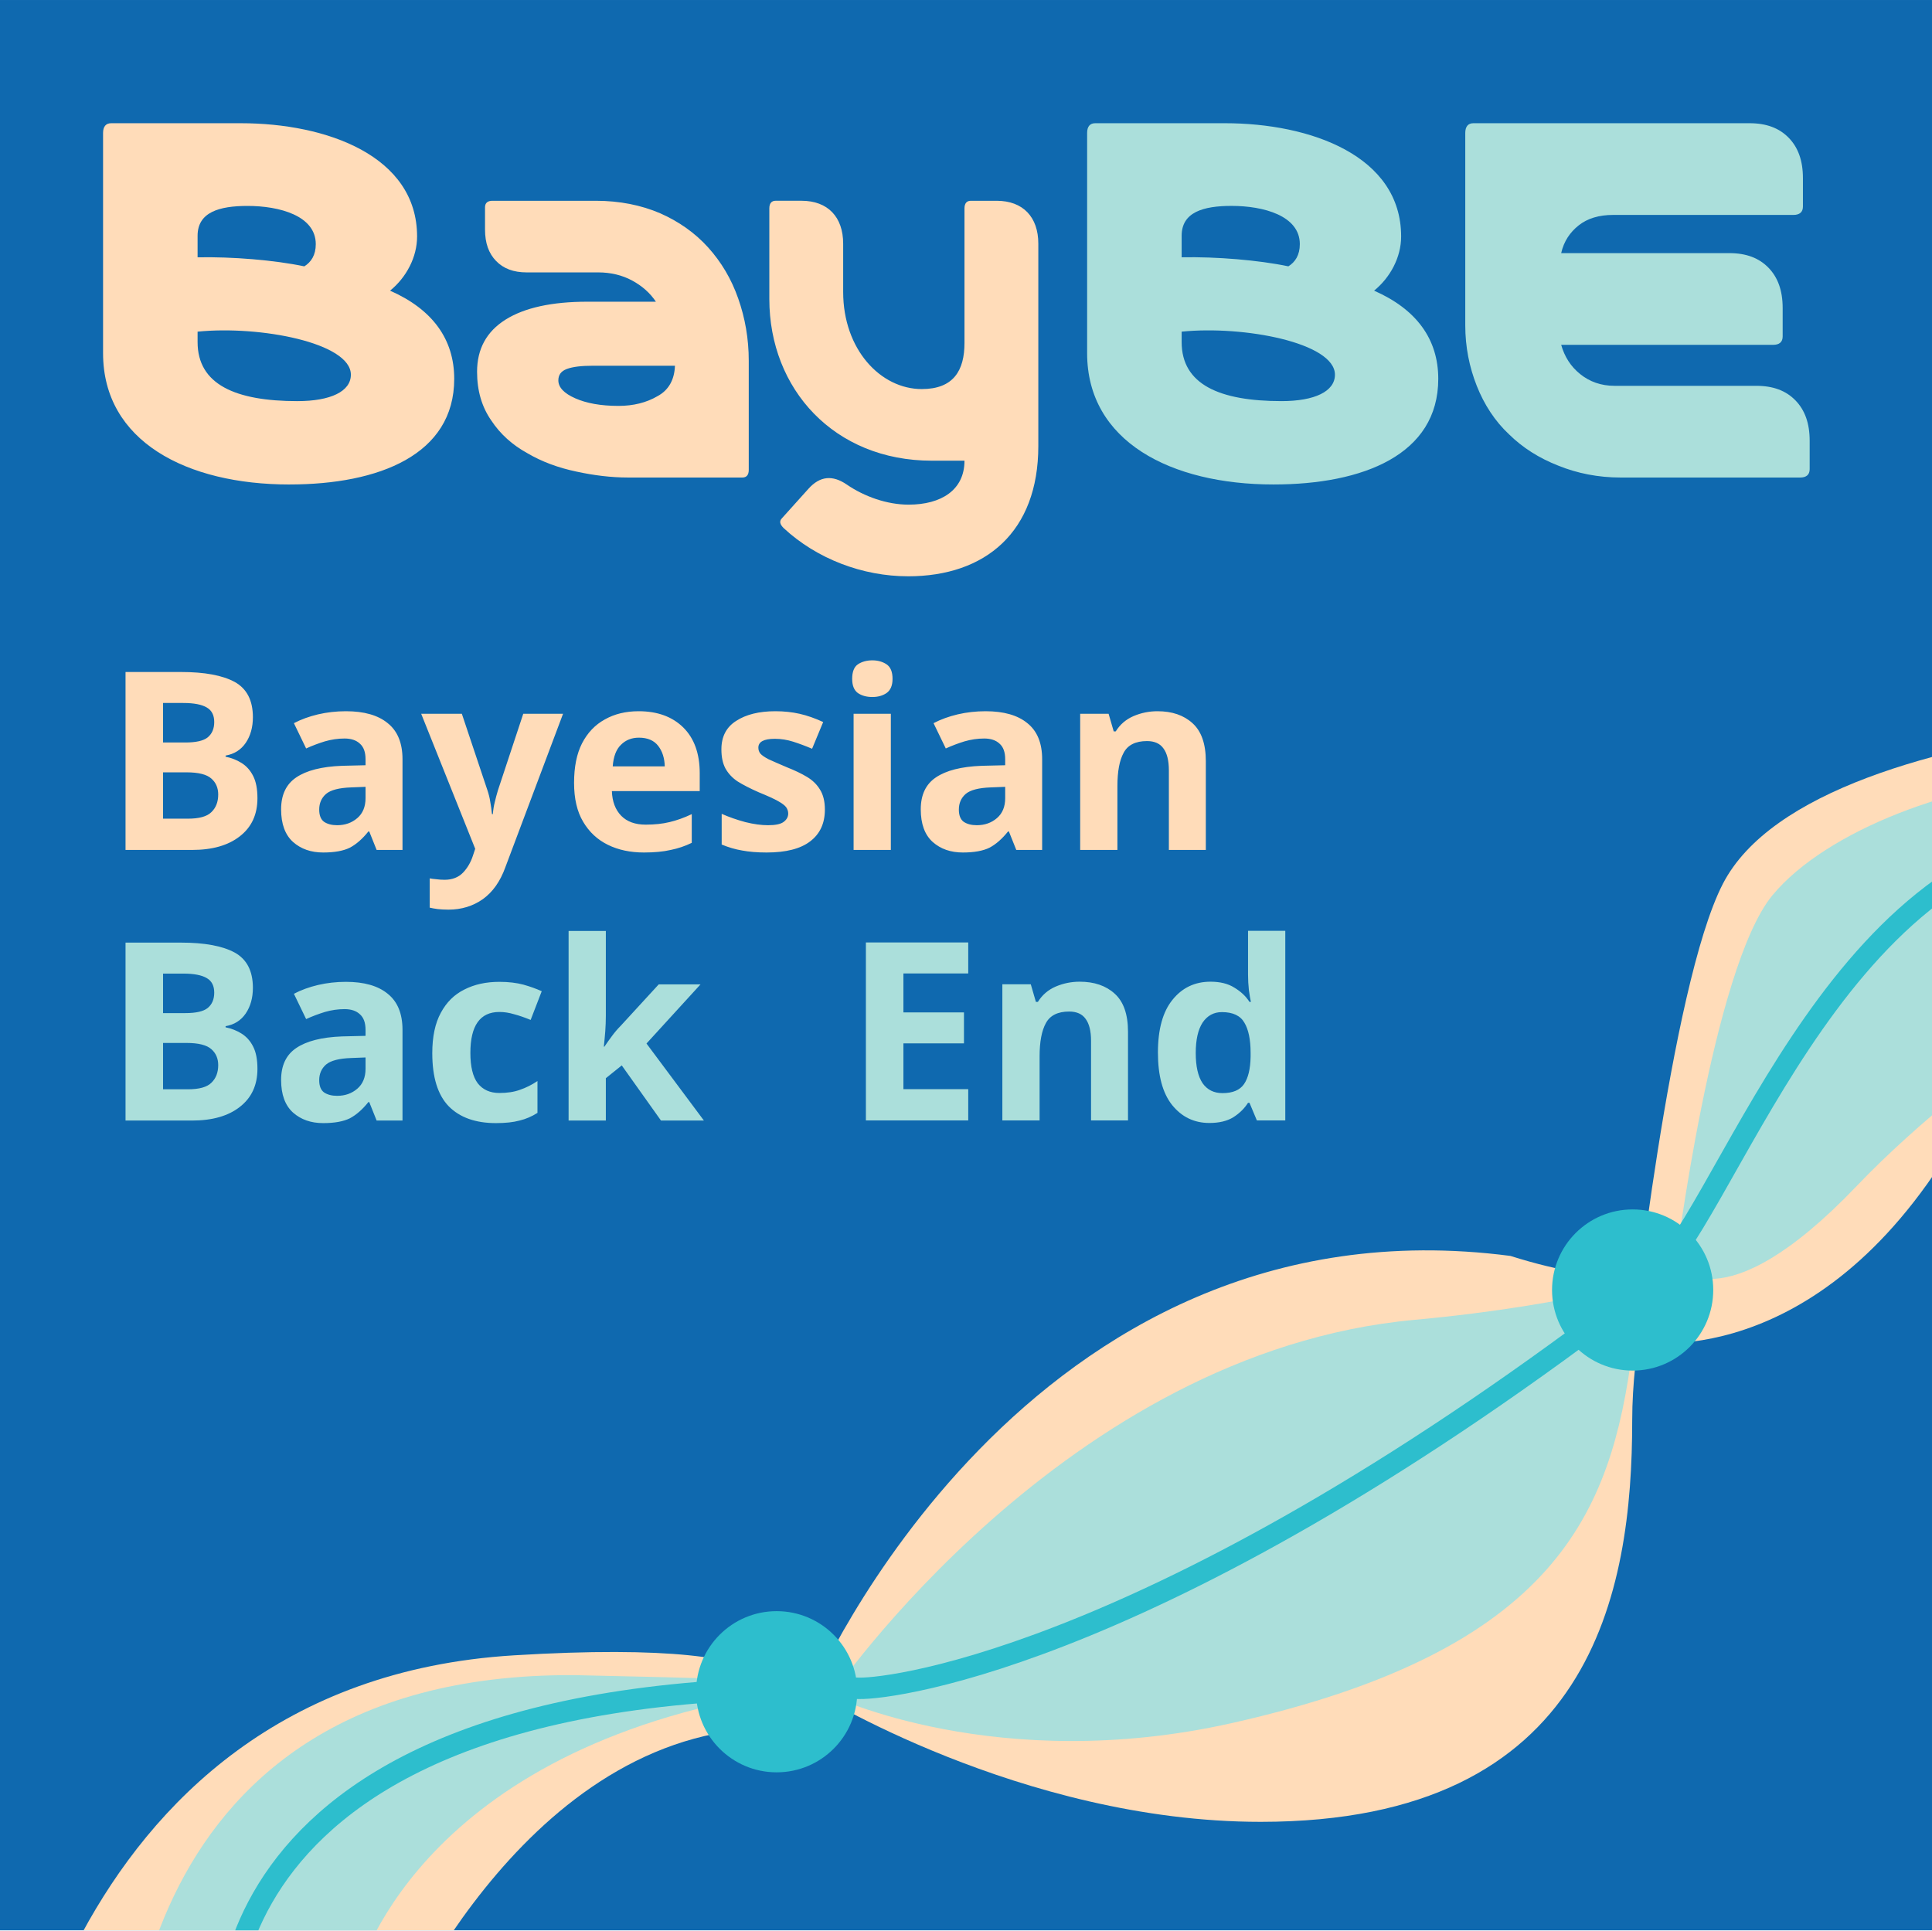
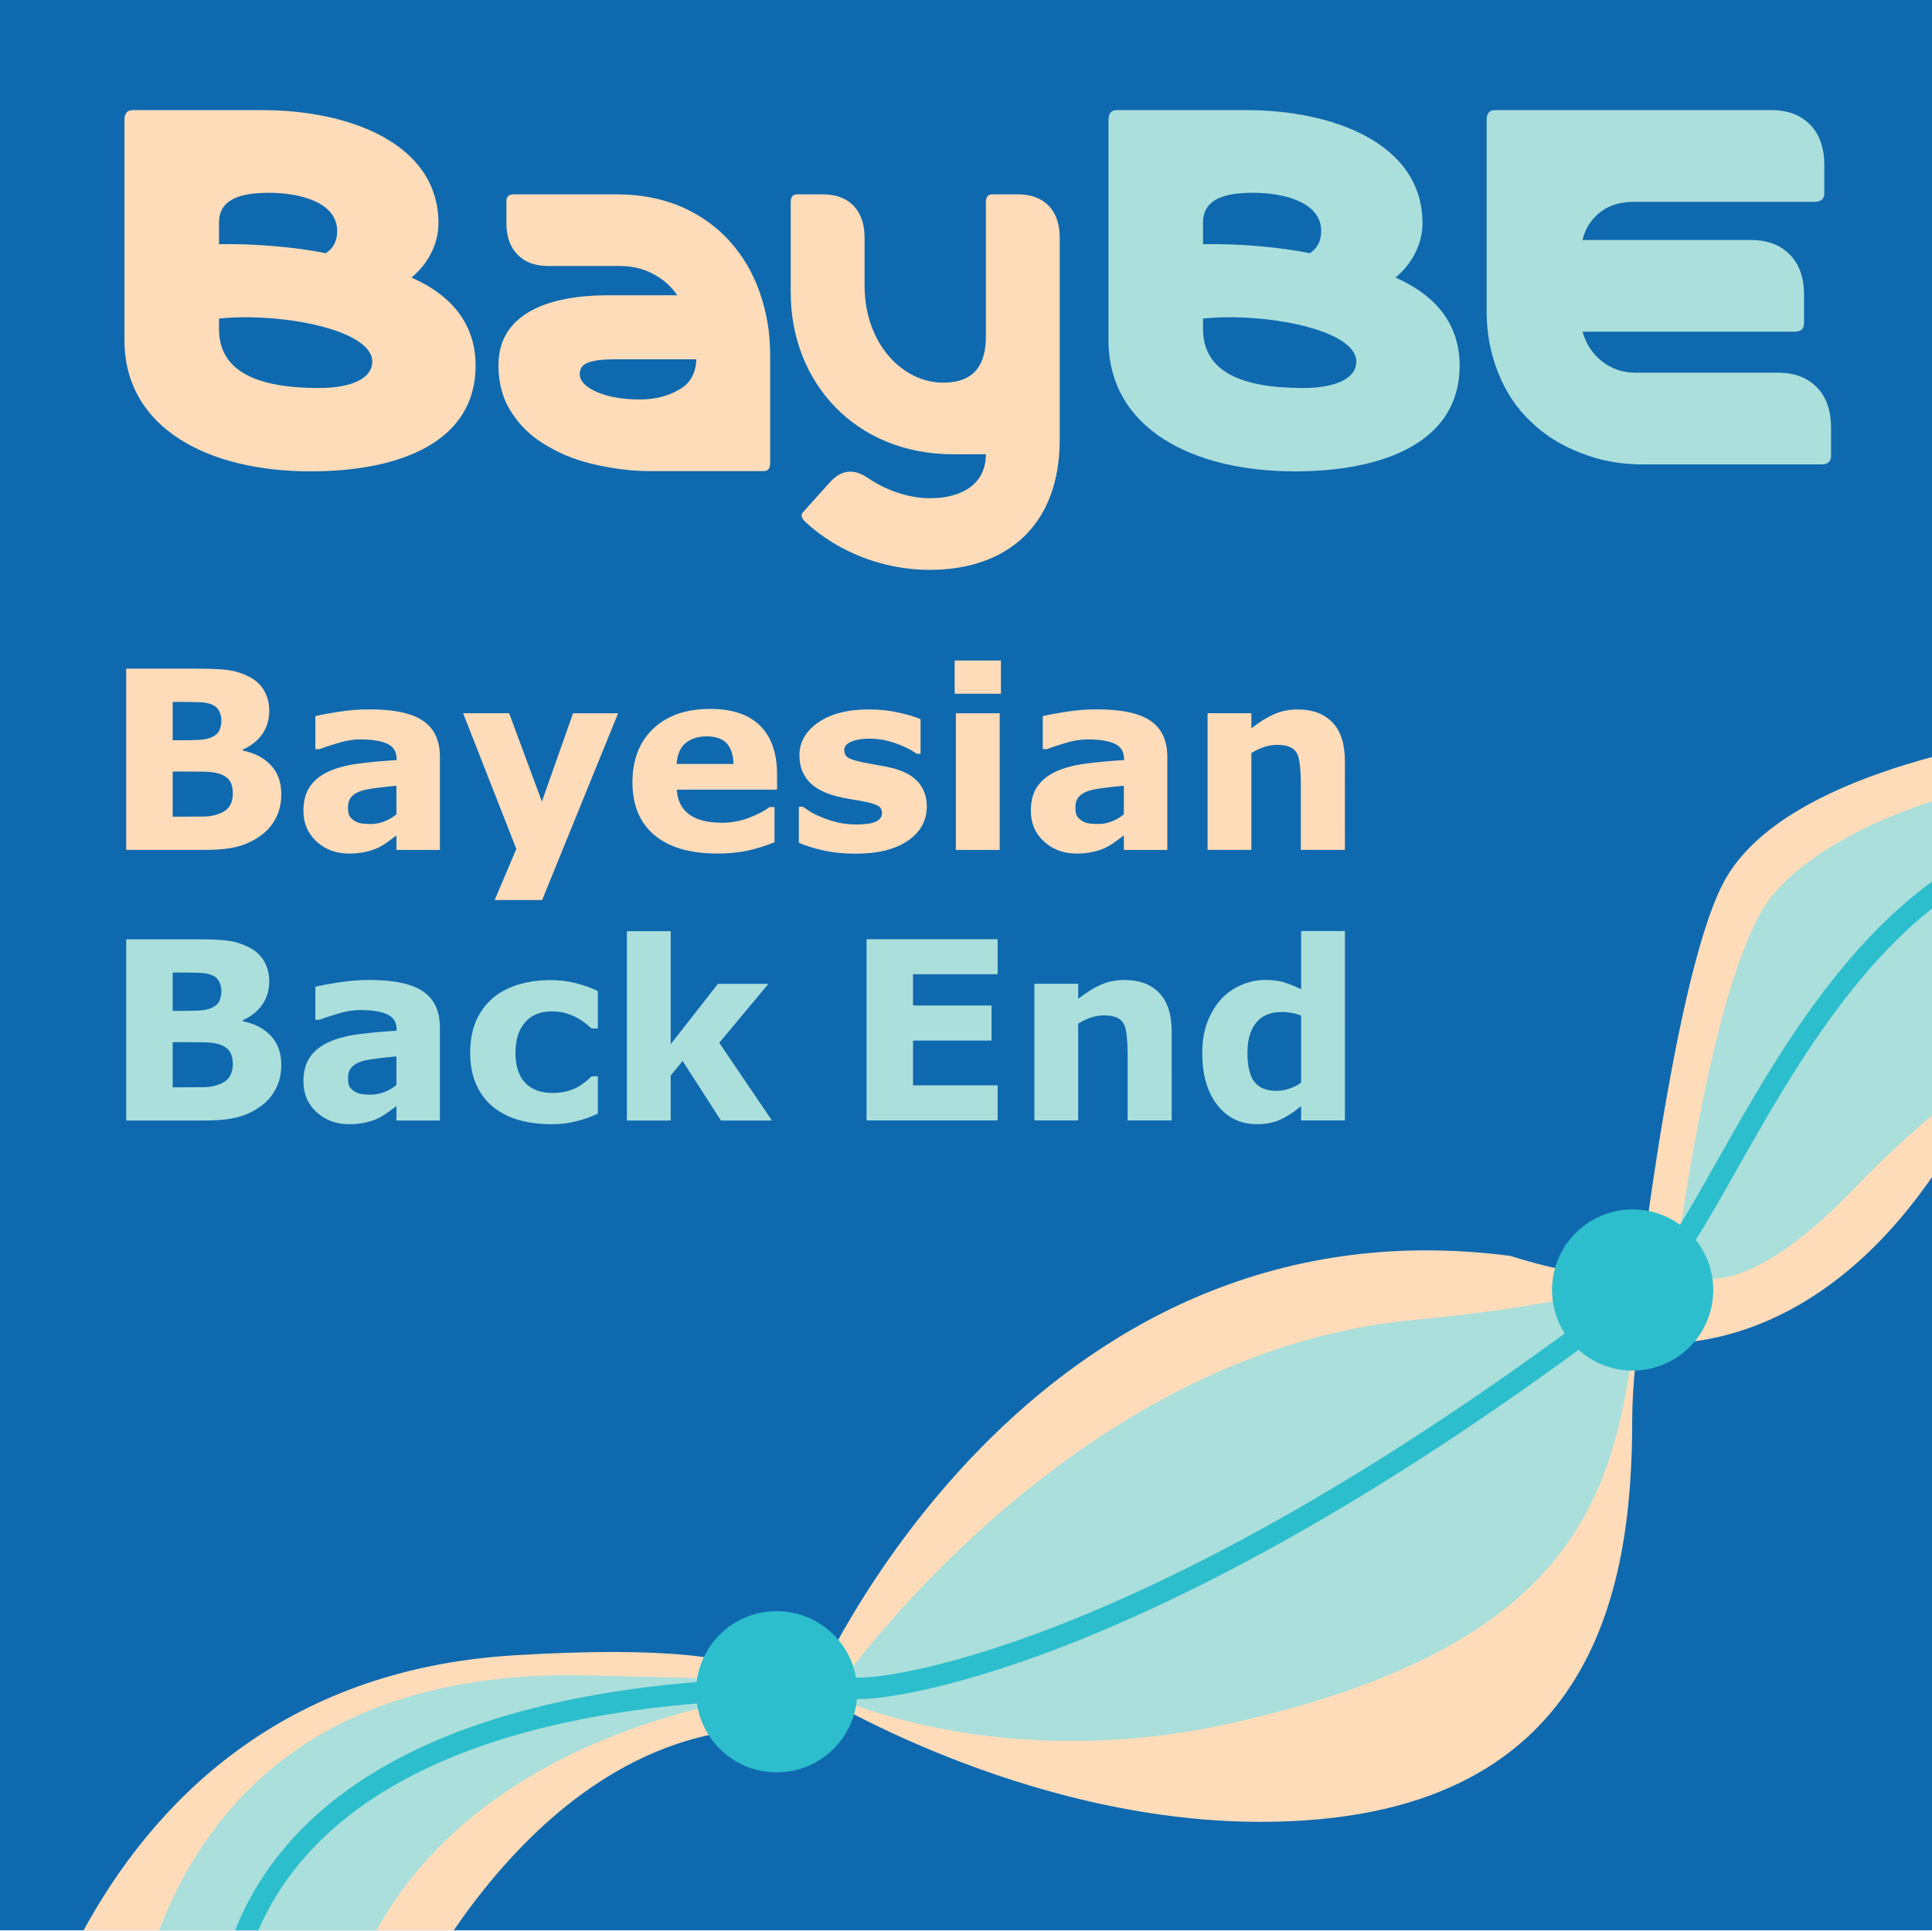
<svg xmlns="http://www.w3.org/2000/svg" width="212.372mm" height="212.212mm" viewBox="0 0 106.186 106.106" version="1.1" id="svg1">
  <defs id="defs1">
    <clipPath clipPathUnits="userSpaceOnUse" id="clipPath28">
      <path d="M 0,0 H 301 V 301 H 0 Z" transform="translate(2.5000001e-5)" id="path28" />
    </clipPath>
    <clipPath clipPathUnits="userSpaceOnUse" id="clipPath33">
      <path d="M 0,0 H 301 V 300.773 H 0 Z" transform="matrix(1.333333,0,0,1.333333,1581.333,0)" id="path33" />
    </clipPath>
    <clipPath clipPathUnits="userSpaceOnUse" id="clipPath31">
      <path d="M 0,0 H 301 V 301 H 0 Z" transform="translate(2.5000001e-5)" id="path31" />
    </clipPath>
    <clipPath clipPathUnits="userSpaceOnUse" id="clipPath36">
      <path d="m 80.074,257.926 c -36.07,2.207 -56.062,22.734 -67.051,42.847 h 57.665 c 9.105,-13.281 23.816,-28.671 44.031,-31.16 8.398,-3.695 12.676,-12.211 -19.27,-12.211 -4.406,0 -9.5,0.164 -15.375,0.524" transform="matrix(1.333333,0,0,1.333333,1581.333,0)" id="path36" />
    </clipPath>
    <clipPath clipPathUnits="userSpaceOnUse" id="clipPath34">
      <path d="M 0,0 H 301 V 301 H 0 Z" transform="translate(2.5000001e-5)" id="path34" />
    </clipPath>
    <clipPath clipPathUnits="userSpaceOnUse" id="clipPath39">
      <path d="M 0,0 H 301 V 300.773 H 0 Z" transform="matrix(1.333333,0,0,1.333333,1581.333,0)" id="path39" />
    </clipPath>
    <clipPath clipPathUnits="userSpaceOnUse" id="clipPath37">
      <path d="M 0,0 H 301 V 301 H 0 Z" transform="translate(2.5000001e-5)" id="path37" />
    </clipPath>
    <clipPath clipPathUnits="userSpaceOnUse" id="clipPath42">
      <path d="m 126.555,263.5 c 0,0 32.465,20.371 69.863,20.371 51.785,0 57.875,-35.922 57.875,-62.516 0,-11.574 3.043,-23.332 3.043,-23.332 0,0 -5.691,2.825 -22.02,-2.332 -8.921,-2.82 -17.23,-4.062 -24.964,-4.062 -58.747,0.004 -83.797,71.871 -83.797,71.871" transform="matrix(1.333333,0,0,1.333333,1581.333,0)" id="path42" />
    </clipPath>
    <clipPath clipPathUnits="userSpaceOnUse" id="clipPath40">
      <path d="M 0,0 H 301 V 301 H 0 Z" transform="translate(2.5000001e-5)" id="path40" />
    </clipPath>
    <clipPath clipPathUnits="userSpaceOnUse" id="clipPath45">
      <path d="M 0,0 H 301 V 300.773 H 0 Z" transform="matrix(1.333333,0,0,1.333333,1581.333,0)" id="path45" />
    </clipPath>
    <clipPath clipPathUnits="userSpaceOnUse" id="clipPath43">
      <path d="M 0,0 H 301 V 301 H 0 Z" transform="translate(2.5000001e-5)" id="path43" />
    </clipPath>
    <clipPath clipPathUnits="userSpaceOnUse" id="clipPath48">
      <path d="m 269.664,131.777 c -8.234,15.957 -15.371,77.18 -15.371,77.18 0,0 25.145,5.57 46.707,-25.539 v -63.82 c -2.078,-0.2 -4.137,-0.313 -6.152,-0.313 -10.825,0 -20.383,3.195 -25.184,12.492" transform="matrix(1.333333,0,0,1.333333,1581.333,0)" id="path48" />
    </clipPath>
    <clipPath clipPathUnits="userSpaceOnUse" id="clipPath46">
      <path d="M 0,0 H 301 V 301 H 0 Z" transform="translate(2.5000001e-5)" id="path46" />
    </clipPath>
    <clipPath clipPathUnits="userSpaceOnUse" id="clipPath51">
      <path d="M 0,0 H 301 V 300.773 H 0 Z" transform="matrix(1.333333,0,0,1.333333,1581.333,0)" id="path51" />
    </clipPath>
    <clipPath clipPathUnits="userSpaceOnUse" id="clipPath49">
      <path d="M 0,0 H 301 V 301 H 0 Z" transform="matrix(1,0,0,-1,2.5000001e-5,0)" id="path49" />
    </clipPath>
    <clipPath clipPathUnits="userSpaceOnUse" id="clipPath54">
      <path d="M 0,0 H 301 V 300.773 H 0 Z" transform="matrix(1.333333,0,0,1.333333,1581.333,0)" id="path54" />
    </clipPath>
    <clipPath clipPathUnits="userSpaceOnUse" id="clipPath52">
      <path d="M 0,0 H 301 V 301 H 0 Z" transform="translate(2.5000001e-5)" id="path52" />
    </clipPath>
    <clipPath clipPathUnits="userSpaceOnUse" id="clipPath57">
      <path d="M 0,0 H 301 V 300.773 H 0 Z" transform="matrix(1.333333,0,0,1.333333,1581.333,0)" id="path57" />
    </clipPath>
    <clipPath clipPathUnits="userSpaceOnUse" id="clipPath55">
      <path d="M 0,0 H 301 V 301 H 0 Z" transform="translate(2.5000001e-5)" id="path55" />
    </clipPath>
  </defs>
  <g id="layer1" transform="translate(-51.85832,-95.51458)">
    <path id="path26" d="M 51.858,95.515 H 158.044 V 201.621 H 51.858 Z" style="fill:#0f69af;fill-opacity:1;fill-rule:nonzero;stroke:none;stroke-width:0.353" />
-     <text id="text27" xml:space="preserve" x="57.523" y="142.232" style="font-size:4.233px;fill:#ffdcb9;fill-opacity:1;stroke:none;stroke-width:0.353">
-       <tspan style="font-variant:normal;font-weight:700;font-size:13.701px;font-family:Verdana;writing-mode:lr-tb;fill:#ffdcb9;fill-opacity:1;fill-rule:nonzero;stroke:none;stroke-width:0.353" x="57.523 67.96 77.112 86.03 95.129 103.258 107.941 117.093" y="142.232" id="tspan27">Bayesian</tspan>
-     </text>
-     <text id="text28" xml:space="preserve" x="57.523" y="157.108" style="font-size:4.233px;fill:#abdfdb;fill-opacity:1;stroke:none;stroke-width:0.353">
-       <tspan style="font-variant:normal;font-weight:700;font-size:13.701px;font-family:Verdana;writing-mode:lr-tb;fill:#abdfdb;fill-opacity:1;fill-rule:nonzero;stroke:none;stroke-width:0.353" x="57.523 67.96 77.112 85.174 94.366" y="157.108" id="tspan28">Back </tspan>
-     </text>
-     <text id="text28-0" xml:space="preserve" x="56.687" y="157.102" style="font-size:4.233px;fill:#abdfdb;fill-opacity:1;stroke:none;stroke-width:0.353">
-       <tspan style="font-variant:normal;font-weight:700;font-size:13.701px;font-family:Verdana;writing-mode:lr-tb;fill:#abdfdb;fill-opacity:1;fill-rule:nonzero;stroke:none;stroke-width:0.353" x="98.213 107.573 117.334" id="tspan28-2">End</tspan>
-     </text>
-     <g id="g29" transform="matrix(0.2645833,0,0,0.2645833,-367.0653,94.98542)">
+     <path style="font-weight:700;font-size:13.701px;font-family:Verdana;fill:#ffdcb9;stroke-width:0.353" d="m 67.318,139.182 q 0,0.723 -0.294,1.291 -0.288,0.569 -0.796,0.943 -0.589,0.442 -1.298,0.629 -0.702,0.187 -1.786,0.187 h -4.349 v -9.962 h 3.867 q 1.204,0 1.76,0.08 0.562,0.08 1.111,0.355 0.569,0.288 0.843,0.776 0.281,0.482 0.281,1.104 0,0.723 -0.381,1.278 -0.381,0.549 -1.077,0.856 v 0.053 q 0.977,0.194 1.545,0.803 0.575,0.609 0.575,1.606 z m -3.292,-4.094 q 0,-0.248 -0.127,-0.495 -0.12,-0.248 -0.435,-0.368 -0.281,-0.107 -0.702,-0.114 -0.415,-0.013 -1.171,-0.013 h -0.241 v 2.107 h 0.401 q 0.609,0 1.037,-0.02 0.428,-0.02 0.676,-0.134 0.348,-0.154 0.455,-0.395 0.107,-0.248 0.107,-0.569 z m 0.629,4.054 q 0,-0.475 -0.187,-0.729 -0.181,-0.261 -0.622,-0.388 -0.301,-0.087 -0.83,-0.094 -0.529,-0.007 -1.104,-0.007 h -0.562 v 2.482 h 0.187 q 1.084,0 1.552,-0.007 0.468,-0.007 0.863,-0.174 0.401,-0.167 0.549,-0.442 0.154,-0.281 0.154,-0.642 z m 8.992,1.131 v -1.566 q -0.488,0.04 -1.057,0.114 -0.569,0.067 -0.863,0.161 -0.361,0.114 -0.555,0.335 -0.187,0.214 -0.187,0.569 0,0.234 0.04,0.381 0.04,0.147 0.201,0.281 0.154,0.134 0.368,0.201 0.214,0.06 0.669,0.06 0.361,0 0.729,-0.147 0.375,-0.147 0.656,-0.388 z m 0,1.164 q -0.194,0.147 -0.482,0.355 -0.288,0.207 -0.542,0.328 -0.355,0.161 -0.736,0.234 -0.381,0.08 -0.836,0.08 -1.07,0 -1.793,-0.662 -0.723,-0.662 -0.723,-1.693 0,-0.823 0.368,-1.345 0.368,-0.522 1.044,-0.823 0.669,-0.301 1.659,-0.428 0.99,-0.127 2.054,-0.187 v -0.04 q 0,-0.622 -0.508,-0.856 -0.508,-0.241 -1.499,-0.241 -0.595,0 -1.271,0.214 -0.676,0.207 -0.97,0.321 h -0.221 v -1.813 q 0.381,-0.1 1.238,-0.234 0.863,-0.14 1.726,-0.14 2.054,0 2.964,0.636 0.917,0.629 0.917,1.98 v 5.111 h -2.388 z m 7.995,-1.86 1.713,-4.857 h 2.475 l -4.175,10.269 h -2.609 l 1.191,-2.81 -2.924,-7.46 h 2.529 z m 12.925,-0.656 h -5.513 q 0.054,0.883 0.669,1.351 0.622,0.468 1.826,0.468 0.763,0 1.479,-0.274 0.716,-0.274 1.131,-0.589 h 0.268 v 1.933 q -0.816,0.328 -1.539,0.475 -0.723,0.147 -1.599,0.147 -2.261,0 -3.466,-1.017 -1.204,-1.017 -1.204,-2.897 0,-1.86 1.137,-2.944 1.144,-1.091 3.131,-1.091 1.833,0 2.756,0.93 0.923,0.923 0.923,2.663 z m -2.395,-1.412 q -0.02,-0.756 -0.375,-1.137 -0.355,-0.381 -1.104,-0.381 -0.696,0 -1.144,0.361 -0.448,0.361 -0.502,1.157 z m 10.624,2.342 q 0,1.164 -1.044,1.88 -1.044,0.709 -2.857,0.709 -1.004,0 -1.82,-0.187 -0.816,-0.187 -1.311,-0.415 v -1.98 h 0.221 q 0.181,0.127 0.415,0.281 0.241,0.147 0.676,0.321 0.375,0.154 0.85,0.268 0.475,0.107 1.017,0.107 0.709,0 1.05,-0.154 0.341,-0.161 0.341,-0.468 0,-0.274 -0.201,-0.395 -0.201,-0.127 -0.763,-0.241 -0.268,-0.06 -0.729,-0.127 -0.455,-0.074 -0.83,-0.174 -1.024,-0.268 -1.519,-0.83 -0.495,-0.569 -0.495,-1.412 0,-1.084 1.024,-1.8 1.03,-0.723 2.81,-0.723 0.843,0 1.612,0.174 0.776,0.167 1.211,0.361 v 1.9 h -0.207 q -0.535,-0.368 -1.224,-0.595 -0.682,-0.234 -1.385,-0.234 -0.582,0 -0.983,0.161 -0.395,0.161 -0.395,0.455 0,0.268 0.181,0.408 0.181,0.141 0.85,0.281 0.368,0.074 0.789,0.147 0.428,0.067 0.856,0.174 0.95,0.248 1.405,0.783 0.455,0.529 0.455,1.325 z m 4.007,2.382 h -2.408 v -7.513 h 2.408 z m 0.067,-8.584 h -2.542 v -1.826 h 2.542 z m 6.757,6.623 v -1.566 q -0.488,0.04 -1.057,0.114 -0.569,0.067 -0.863,0.161 -0.361,0.114 -0.555,0.335 -0.187,0.214 -0.187,0.569 0,0.234 0.04,0.381 0.04,0.147 0.201,0.281 0.154,0.134 0.368,0.201 0.214,0.06 0.669,0.06 0.361,0 0.729,-0.147 0.375,-0.147 0.656,-0.388 z m 0,1.164 q -0.194,0.147 -0.482,0.355 -0.288,0.207 -0.542,0.328 -0.355,0.161 -0.736,0.234 -0.381,0.08 -0.836,0.08 -1.07,0 -1.793,-0.662 -0.723,-0.662 -0.723,-1.693 0,-0.823 0.368,-1.345 0.368,-0.522 1.044,-0.823 0.669,-0.301 1.659,-0.428 0.99,-0.127 2.054,-0.187 v -0.04 q 0,-0.622 -0.508,-0.856 -0.508,-0.241 -1.499,-0.241 -0.595,0 -1.271,0.214 -0.676,0.207 -0.97,0.321 h -0.221 v -1.813 q 0.381,-0.1 1.238,-0.234 0.863,-0.14 1.726,-0.14 2.054,0 2.964,0.636 0.917,0.629 0.917,1.98 v 5.111 h -2.388 z m 12.149,0.796 h -2.422 v -3.726 q 0,-0.455 -0.047,-0.903 -0.047,-0.455 -0.161,-0.669 -0.134,-0.248 -0.395,-0.361 -0.254,-0.114 -0.716,-0.114 -0.328,0 -0.669,0.107 -0.335,0.107 -0.729,0.341 v 5.325 h -2.408 v -7.513 h 2.408 v 0.83 q 0.642,-0.502 1.231,-0.769 0.595,-0.268 1.318,-0.268 1.218,0 1.9,0.709 0.689,0.709 0.689,2.121 z" id="text27" aria-label="Bayesian" />
+     <path style="font-weight:700;font-size:13.701px;font-family:Verdana;fill:#abdfdb;stroke-width:0.353" d="m 67.318,154.058 q 0,0.723 -0.294,1.291 -0.288,0.569 -0.796,0.943 -0.589,0.442 -1.298,0.629 -0.702,0.187 -1.786,0.187 h -4.349 v -9.962 h 3.867 q 1.204,0 1.76,0.08 0.562,0.08 1.111,0.355 0.569,0.288 0.843,0.776 0.281,0.482 0.281,1.104 0,0.723 -0.381,1.278 -0.381,0.549 -1.077,0.856 v 0.053 q 0.977,0.194 1.545,0.803 0.575,0.609 0.575,1.606 z m -3.292,-4.094 q 0,-0.248 -0.127,-0.495 -0.12,-0.248 -0.435,-0.368 -0.281,-0.107 -0.702,-0.114 -0.415,-0.013 -1.171,-0.013 h -0.241 v 2.107 h 0.401 q 0.609,0 1.037,-0.02 0.428,-0.02 0.676,-0.134 0.348,-0.154 0.455,-0.395 0.107,-0.248 0.107,-0.569 z m 0.629,4.054 q 0,-0.475 -0.187,-0.729 -0.181,-0.261 -0.622,-0.388 -0.301,-0.087 -0.83,-0.094 -0.529,-0.007 -1.104,-0.007 h -0.562 v 2.482 h 0.187 q 1.084,0 1.552,-0.007 0.468,-0.007 0.863,-0.174 0.401,-0.167 0.549,-0.442 0.154,-0.281 0.154,-0.642 z m 8.992,1.131 v -1.565 q -0.488,0.04 -1.057,0.114 -0.569,0.067 -0.863,0.161 -0.361,0.114 -0.555,0.335 -0.187,0.214 -0.187,0.569 0,0.234 0.04,0.381 0.04,0.147 0.201,0.281 0.154,0.134 0.368,0.201 0.214,0.06 0.669,0.06 0.361,0 0.729,-0.147 0.375,-0.147 0.656,-0.388 z m 0,1.164 q -0.194,0.147 -0.482,0.355 -0.288,0.207 -0.542,0.328 -0.355,0.161 -0.736,0.234 -0.381,0.08 -0.836,0.08 -1.07,0 -1.793,-0.662 -0.723,-0.662 -0.723,-1.693 0,-0.823 0.368,-1.345 0.368,-0.522 1.044,-0.823 0.669,-0.301 1.659,-0.428 0.99,-0.127 2.054,-0.187 v -0.04 q 0,-0.622 -0.508,-0.856 -0.508,-0.241 -1.499,-0.241 -0.595,0 -1.271,0.214 -0.676,0.207 -0.97,0.321 h -0.221 v -1.813 q 0.381,-0.1 1.238,-0.234 0.863,-0.141 1.726,-0.141 2.054,0 2.964,0.636 0.917,0.629 0.917,1.98 v 5.111 h -2.388 z m 8.517,0.997 q -0.983,0 -1.8,-0.234 -0.81,-0.234 -1.412,-0.723 -0.595,-0.488 -0.923,-1.231 -0.328,-0.743 -0.328,-1.739 0,-1.05 0.348,-1.813 0.355,-0.763 0.983,-1.264 0.609,-0.475 1.405,-0.696 0.796,-0.221 1.652,-0.221 0.769,0 1.418,0.167 0.649,0.167 1.211,0.435 v 2.054 h -0.341 q -0.14,-0.12 -0.341,-0.281 -0.194,-0.161 -0.482,-0.314 -0.274,-0.147 -0.602,-0.241 -0.328,-0.1 -0.763,-0.1 -0.963,0 -1.485,0.616 -0.515,0.609 -0.515,1.659 0,1.084 0.529,1.646 0.535,0.562 1.512,0.562 0.455,0 0.816,-0.1 0.368,-0.107 0.609,-0.248 0.227,-0.134 0.401,-0.281 0.174,-0.147 0.321,-0.288 h 0.341 v 2.054 q -0.569,0.268 -1.191,0.421 -0.615,0.161 -1.365,0.161 z m 12.123,-0.201 h -2.803 l -2.107,-3.272 -0.656,0.796 v 2.475 h -2.408 v -10.41 h 2.408 v 6.215 l 2.596,-3.318 h 2.776 l -2.703,3.238 z" id="text28" aria-label="Back " />
+     <path style="font-weight:700;font-size:13.701px;font-family:Verdana;fill:#abdfdb;stroke-width:0.353" d="m 106.69,157.102 h -7.205 v -9.962 h 7.205 v 1.927 h -4.65 v 1.719 h 4.315 v 1.927 h -4.315 v 2.462 h 4.65 z m 9.567,0 h -2.422 v -3.726 q 0,-0.455 -0.047,-0.903 -0.047,-0.455 -0.161,-0.669 -0.134,-0.248 -0.395,-0.361 -0.254,-0.114 -0.716,-0.114 -0.328,0 -0.669,0.107 -0.335,0.107 -0.729,0.341 v 5.325 h -2.408 v -7.513 h 2.408 v 0.83 q 0.642,-0.502 1.231,-0.769 0.595,-0.268 1.318,-0.268 1.218,0 1.9,0.709 0.689,0.709 0.689,2.121 z m 9.52,0 h -2.408 v -0.783 q -0.622,0.508 -1.164,0.749 -0.542,0.241 -1.251,0.241 -1.371,0 -2.194,-1.057 -0.823,-1.057 -0.823,-2.85 0,-0.957 0.274,-1.693 0.281,-0.743 0.763,-1.271 0.455,-0.502 1.104,-0.776 0.649,-0.281 1.298,-0.281 0.676,0 1.104,0.147 0.435,0.14 0.89,0.361 v -3.198 h 2.408 z m -2.408,-2.074 v -3.686 q -0.254,-0.107 -0.535,-0.154 -0.281,-0.047 -0.515,-0.047 -0.95,0 -1.425,0.595 -0.475,0.589 -0.475,1.639 0,1.104 0.381,1.606 0.381,0.495 1.224,0.495 0.328,0 0.696,-0.12 0.368,-0.127 0.649,-0.328 z" id="text28-0" aria-label="End" />
+     <g id="g29" transform="matrix(0.2645833,0,0,0.2645833,-365.8904,94.26458)">
      <path d="m 199.906,78.488 c 13.992,0 25.672,-4.652 25.672,-16.453 0,-6.172 -3.367,-10.824 -9.996,-13.746 2.527,-2.059 4.211,-5.199 4.211,-8.445 0,-12.559 -14.102,-17.645 -27.461,-17.645 h -20.199 c -0.844,0 -1.262,0.543 -1.262,1.516 v 34.316 c 0,13.746 13.043,20.457 29.035,20.457 M 202.223,44.5 c -4.629,-0.977 -11.258,-1.516 -16.625,-1.41 v -3.356 c 0,-3.679 3.367,-4.652 7.785,-4.652 4.945,0 10.625,1.516 10.625,5.953 0,1.731 -0.735,2.813 -1.785,3.465 m -1.055,21 c -9.68,0 -15.57,-2.598 -15.57,-9.203 v -1.621 c 9.679,-0.977 23.882,1.73 23.882,6.711 0,2.597 -3.156,4.113 -8.312,4.113 m 52.816,11.906 h 27.985 c 0.945,0 1.472,-0.433 1.472,-1.301 v -4.437 c 0,-2.703 -0.738,-4.762 -2.211,-6.277 -1.472,-1.516 -3.468,-2.274 -6.101,-2.274 h -22.094 c -2.101,0 -3.89,-0.648 -5.363,-1.84 -1.473,-1.191 -2.422,-2.707 -2.945,-4.547 h 33.035 c 0.945,0 1.472,-0.433 1.472,-1.296 v -4.442 c 0,-2.703 -0.738,-4.762 -2.211,-6.277 -1.472,-1.516 -3.472,-2.274 -6.101,-2.274 h -26.195 c 0.418,-1.839 1.367,-3.246 2.734,-4.328 1.367,-1.082 3.156,-1.625 5.363,-1.625 h 28.094 c 0.945,0 1.473,-0.433 1.473,-1.3 V 30.75 c 0,-2.703 -0.739,-4.762 -2.211,-6.277 -1.473,-1.516 -3.473,-2.274 -6.102,-2.274 h -43.031 c -0.84,0 -1.262,0.543 -1.262,1.516 v 29.984 c 0,3.356 0.633,6.496 1.789,9.418 1.156,2.922 2.84,5.52 5.051,7.578 2.102,2.059 4.629,3.68 7.68,4.871 2.945,1.192 6.207,1.84 9.679,1.84" style="fill:#abdfdb;fill-opacity:1;fill-rule:nonzero;stroke:none" transform="matrix(1.333333,0,0,1.333333,1581.333,-2)" clip-path="url(#clipPath28)" id="path29" />
    </g>
-     <path id="path30" d="m 67.766,122.145 c 4.937,0 9.057,-1.641 9.057,-5.804 0,-2.177 -1.188,-3.818 -3.525,-4.849 0.89,-0.726 1.484,-1.834 1.484,-2.979 0,-4.431 -4.973,-6.225 -9.687,-6.225 H 57.968 c -0.296,0 -0.445,0.192 -0.445,0.535 v 12.106 c 0,4.849 4.602,7.217 10.243,7.217 m 0.817,-11.99 c -1.633,-0.345 -3.972,-0.535 -5.865,-0.497 v -1.184 c 0,-1.298 1.188,-1.641 2.748,-1.641 1.743,0 3.748,0.535 3.748,2.1 0,0.611 -0.26,0.992 -0.631,1.222 m -0.371,7.408 c -3.415,0 -5.494,-0.917 -5.494,-3.247 v -0.572 c 3.415,-0.345 8.425,0.61 8.425,2.367 0,0.916 -1.113,1.451 -2.931,1.451 m 18.16,4.2 h 6.292 c 0.231,0 0.347,-0.149 0.347,-0.417 v -5.996 c 0,-1.222 -0.202,-2.357 -0.58,-3.43 -0.376,-1.073 -0.927,-1.998 -1.652,-2.804 -0.725,-0.805 -1.623,-1.432 -2.639,-1.879 -1.043,-0.448 -2.232,-0.686 -3.536,-0.686 h -5.683 c -0.26,0 -0.405,0.119 -0.405,0.357 v 1.224 c 0,0.745 0.203,1.313 0.609,1.729 0.405,0.418 0.956,0.627 1.681,0.627 h 3.942 c 0.667,0 1.305,0.149 1.855,0.448 0.551,0.298 0.987,0.686 1.305,1.163 h -3.769 c -1.942,0 -3.449,0.328 -4.494,0.984 -1.044,0.656 -1.566,1.611 -1.566,2.864 0,1.045 0.262,1.939 0.783,2.684 0.493,0.747 1.16,1.342 1.972,1.79 0.811,0.478 1.71,0.806 2.695,1.014 0.958,0.209 1.914,0.328 2.842,0.328 z m -0.522,-3.937 c -0.985,0 -1.768,-0.149 -2.377,-0.418 -0.607,-0.268 -0.927,-0.597 -0.927,-0.984 0,-0.299 0.145,-0.507 0.465,-0.627 0.318,-0.119 0.782,-0.179 1.45,-0.179 h 4.494 c -0.029,0.776 -0.349,1.344 -0.957,1.672 -0.608,0.357 -1.333,0.536 -2.146,0.536 m 15.914,9.367 c 4.261,0 7.16,-2.446 7.16,-7.159 v -11.126 c 0,-1.462 -0.841,-2.357 -2.29,-2.357 h -1.421 c -0.231,0 -0.347,0.149 -0.347,0.418 v 7.397 c 0,1.521 -0.609,2.535 -2.348,2.535 -2.262,0 -4.32,-2.177 -4.32,-5.34 v -2.654 c 0,-1.462 -0.84,-2.357 -2.29,-2.357 h -1.421 c -0.231,0 -0.347,0.149 -0.347,0.418 v 4.982 c 0,4.951 3.565,8.888 8.928,8.888 h 1.798 c 0,1.611 -1.276,2.416 -3.073,2.416 -1.189,0 -2.436,-0.447 -3.393,-1.102 -0.783,-0.538 -1.479,-0.478 -2.117,0.238 l -1.449,1.611 c -0.175,0.178 -0.088,0.357 0.087,0.536 1.826,1.7 4.348,2.655 6.842,2.655" style="fill:#ffdcb9;fill-opacity:1;fill-rule:nonzero;stroke:none;stroke-width:0.353" />
+     <path id="path30" d="m 68.941,121.424 c 4.937,0 9.057,-1.641 9.057,-5.804 0,-2.177 -1.188,-3.818 -3.525,-4.849 0.89,-0.726 1.484,-1.834 1.484,-2.979 0,-4.431 -4.973,-6.225 -9.687,-6.225 h -7.126 c -0.296,0 -0.445,0.192 -0.445,0.535 v 12.106 c 0,4.849 4.602,7.217 10.243,7.217 m 0.817,-11.99 c -1.633,-0.345 -3.972,-0.535 -5.865,-0.497 v -1.184 c 0,-1.298 1.188,-1.641 2.748,-1.641 1.743,0 3.748,0.535 3.748,2.1 0,0.611 -0.26,0.992 -0.631,1.222 m -0.371,7.408 c -3.415,0 -5.494,-0.917 -5.494,-3.247 v -0.572 c 3.415,-0.345 8.425,0.61 8.425,2.367 0,0.916 -1.113,1.451 -2.931,1.451 m 18.16,4.568 H 93.84 c 0.231,0 0.347,-0.149 0.347,-0.417 v -5.996 c 0,-1.222 -0.202,-2.357 -0.58,-3.43 -0.376,-1.073 -0.927,-1.998 -1.652,-2.804 -0.725,-0.805 -1.623,-1.432 -2.639,-1.879 -1.043,-0.448 -2.232,-0.686 -3.536,-0.686 h -5.683 c -0.26,0 -0.405,0.119 -0.405,0.357 v 1.224 c 0,0.745 0.203,1.313 0.609,1.729 0.405,0.418 0.956,0.627 1.681,0.627 h 3.942 c 0.667,0 1.305,0.149 1.855,0.448 0.551,0.298 0.987,0.686 1.305,1.163 h -3.769 c -1.942,0 -3.449,0.328 -4.494,0.984 -1.044,0.656 -1.566,1.611 -1.566,2.864 0,1.045 0.262,1.939 0.783,2.684 0.493,0.747 1.16,1.342 1.972,1.79 0.811,0.478 1.71,0.806 2.695,1.014 0.958,0.209 1.914,0.328 2.842,0.328 z m -0.522,-3.937 c -0.985,0 -1.768,-0.149 -2.377,-0.418 -0.607,-0.268 -0.927,-0.597 -0.927,-0.984 0,-0.299 0.145,-0.507 0.465,-0.627 0.318,-0.119 0.782,-0.179 1.45,-0.179 h 4.494 c -0.029,0.776 -0.349,1.344 -0.957,1.672 -0.608,0.357 -1.333,0.536 -2.146,0.536 m 15.914,9.367 c 4.261,0 7.16,-2.446 7.16,-7.159 V 108.555 c 0,-1.462 -0.841,-2.357 -2.29,-2.357 h -1.421 c -0.231,0 -0.347,0.149 -0.347,0.418 v 7.397 c 0,1.521 -0.609,2.535 -2.348,2.535 -2.262,0 -4.32,-2.177 -4.32,-5.34 v -2.654 c 0,-1.462 -0.84,-2.357 -2.29,-2.357 h -1.421 c -0.231,0 -0.347,0.149 -0.347,0.418 v 4.982 c 0,4.951 3.565,8.888 8.928,8.888 h 1.798 c 0,1.611 -1.276,2.416 -3.073,2.416 -1.189,0 -2.436,-0.447 -3.393,-1.102 -0.783,-0.538 -1.479,-0.478 -2.117,0.238 l -1.449,1.611 c -0.175,0.178 -0.088,0.357 0.087,0.536 1.826,1.7 4.348,2.655 6.842,2.655" style="fill:#ffdcb9;fill-opacity:1;fill-rule:nonzero;stroke:none;stroke-width:0.353" />
    <g id="g32" clip-path="url(#clipPath33)" transform="matrix(0.2645833,0,0,0.2645833,-366.5361,95.51458)">
      <path d="M 80.074,257.926 C 7.43,262.367 0,341.133 0,341.133 l 59.664,-20.254 c 0.313,-0.996 18.867,-46.813 55.055,-51.266 9.554,-4.203 13.785,-14.648 -34.645,-11.687" style="fill:#ffdcb9;fill-opacity:1;fill-rule:nonzero;stroke:none" transform="matrix(1.333333,0,0,1.333333,1581.333,0)" clip-path="url(#clipPath31)" id="path32" />
    </g>
    <g id="g36" clip-path="url(#clipPath36)" transform="matrix(0.2645833,0,0,0.2645833,-366.5361,95.51458)">
      <g id="g35">
        <path d="m 89.578,261.012 c -73.25,-0.469 -69.984,69.05 -69.984,69.05 l 35.461,-20.531 c 0.3,-0.668 7.465,-33.375 58.316,-44.379 8.399,-3.101 19.594,-3.207 -23.793,-4.14" style="fill:#abdfdb;fill-opacity:1;fill-rule:nonzero;stroke:none" transform="matrix(1.333333,0,0,1.333333,1581.333,0)" clip-path="url(#clipPath34)" id="path35" />
      </g>
    </g>
    <g id="g38" clip-path="url(#clipPath39)" transform="matrix(0.2645833,0,0,0.2645833,-366.5361,95.51458)">
      <path d="m 235.316,195.691 c 16.329,5.157 22.02,2.332 22.02,2.332 0,0 -3.043,11.758 -3.043,23.332 0,26.594 -6.09,62.516 -57.875,62.516 -37.398,0 -69.863,-20.371 -69.863,-20.371 0,0 33.007,-77.671 108.761,-67.809" style="fill:#ffdcb9;fill-opacity:1;fill-rule:nonzero;stroke:none" transform="matrix(1.333333,0,0,1.333333,1581.333,0)" clip-path="url(#clipPath37)" id="path38" />
    </g>
    <g id="g42" clip-path="url(#clipPath42)" transform="matrix(0.2645833,0,0,0.2645833,-366.5361,95.51458)" style="fill:#abdfdb;fill-opacity:1;stroke:none">
      <g id="g41" style="fill:#abdfdb;fill-opacity:1;stroke:none">
        <path d="m 220.375,205.652 c 25.489,-2.336 40.605,-7.316 40.605,-7.316 0,0 -5.769,5.281 -6.687,12.246 -3.289,25.004 -11.676,46.5 -62.348,57.895 -36.593,8.226 -62.445,-4.276 -62.445,-4.276 0,0 36.422,-53.564 90.875,-58.549" style="fill:#abdfdb;fill-opacity:1;fill-rule:nonzero;stroke:none" transform="matrix(1.333333,0,0,1.333333,1581.333,0)" clip-path="url(#clipPath40)" id="path41" />
      </g>
    </g>
    <g id="g44" clip-path="url(#clipPath45)" transform="matrix(0.2645833,0,0,0.2645833,-366.5361,95.51458)">
      <path d="m 254.293,208.957 c 0,0 5.888,-55.29 14.126,-71.247 14.93,-28.925 103.385,-27.805 105.389,-26.239 2.004,1.563 -53.288,42.236 -71.484,69.978 -21.844,33.309 -48.031,27.508 -48.031,27.508" style="fill:#ffdcb9;fill-opacity:1;fill-rule:nonzero;stroke:none" transform="matrix(1.333333,0,0,1.333333,1581.333,0)" clip-path="url(#clipPath43)" id="path44" />
    </g>
    <g id="g48" clip-path="url(#clipPath48)" transform="matrix(0.2645833,0,0,0.2645833,-366.5361,95.51458)">
      <g id="g47">
        <path d="m 261.022,197.037 c 0,0 5.786,-46.252 15.115,-57.532 16.898,-20.436 81.561,-29.875 62.426,4.926 0.938,1.95 -30.037,20.197 -49.244,40.315 -21.292,22.303 -28.298,12.291 -28.298,12.291" style="fill:#abdfdb;fill-opacity:1;fill-rule:nonzero;stroke:none" transform="matrix(1.333333,0,0,1.333333,1581.333,0)" clip-path="url(#clipPath46)" id="path47" />
      </g>
    </g>
    <g id="g50" clip-path="url(#clipPath51)" transform="matrix(0.2645833,0,0,0.2645833,-366.5361,95.51458)" style="stroke:#2dbecd;stroke-opacity:1">
      <path d="m 35.457,-319.332 c 0,0 -8.59,58.605 98.406,56.266 5.465,-0.122 48.09,5.289 122.332,62.546 12.782,9.856 28.586,67.798 70.176,71.185" style="fill:none;stroke:#2dbecd;stroke-width:3.338;stroke-linecap:round;stroke-linejoin:miter;stroke-miterlimit:4;stroke-dasharray:none;stroke-opacity:1" transform="matrix(1.333333,0,0,-1.333333,1581.333,0)" clip-path="url(#clipPath49)" id="path50" />
    </g>
    <g id="g53" clip-path="url(#clipPath54)" transform="matrix(0.2645833,0,0,0.2645833,-366.5361,95.51458)">
      <path d="m 121,276.156 c 6.938,0 12.559,-5.621 12.559,-12.558 0,-6.934 -5.621,-12.555 -12.559,-12.555 -6.934,0 -12.555,5.621 -12.555,12.555 0,6.937 5.621,12.558 12.555,12.558" style="fill:#2dbecd;fill-opacity:1;fill-rule:nonzero;stroke:none" transform="matrix(1.333333,0,0,1.333333,1581.333,0)" clip-path="url(#clipPath52)" id="path53" />
    </g>
    <g id="g56" clip-path="url(#clipPath57)" transform="matrix(0.2645833,0,0,0.2645833,-366.5361,95.51458)" style="fill:#2dbecd;fill-opacity:1;stroke:none">
      <path d="m 254.359,213.559 c 6.938,0 12.559,-5.625 12.559,-12.559 0,-6.934 -5.621,-12.555 -12.559,-12.555 -6.933,0 -12.554,5.621 -12.554,12.555 0,6.934 5.621,12.559 12.554,12.559" style="fill:#2dbecd;fill-opacity:1;fill-rule:nonzero;stroke:none" transform="matrix(1.333333,0,0,1.333333,1581.333,0)" clip-path="url(#clipPath55)" id="path56" />
    </g>
  </g>
</svg>
